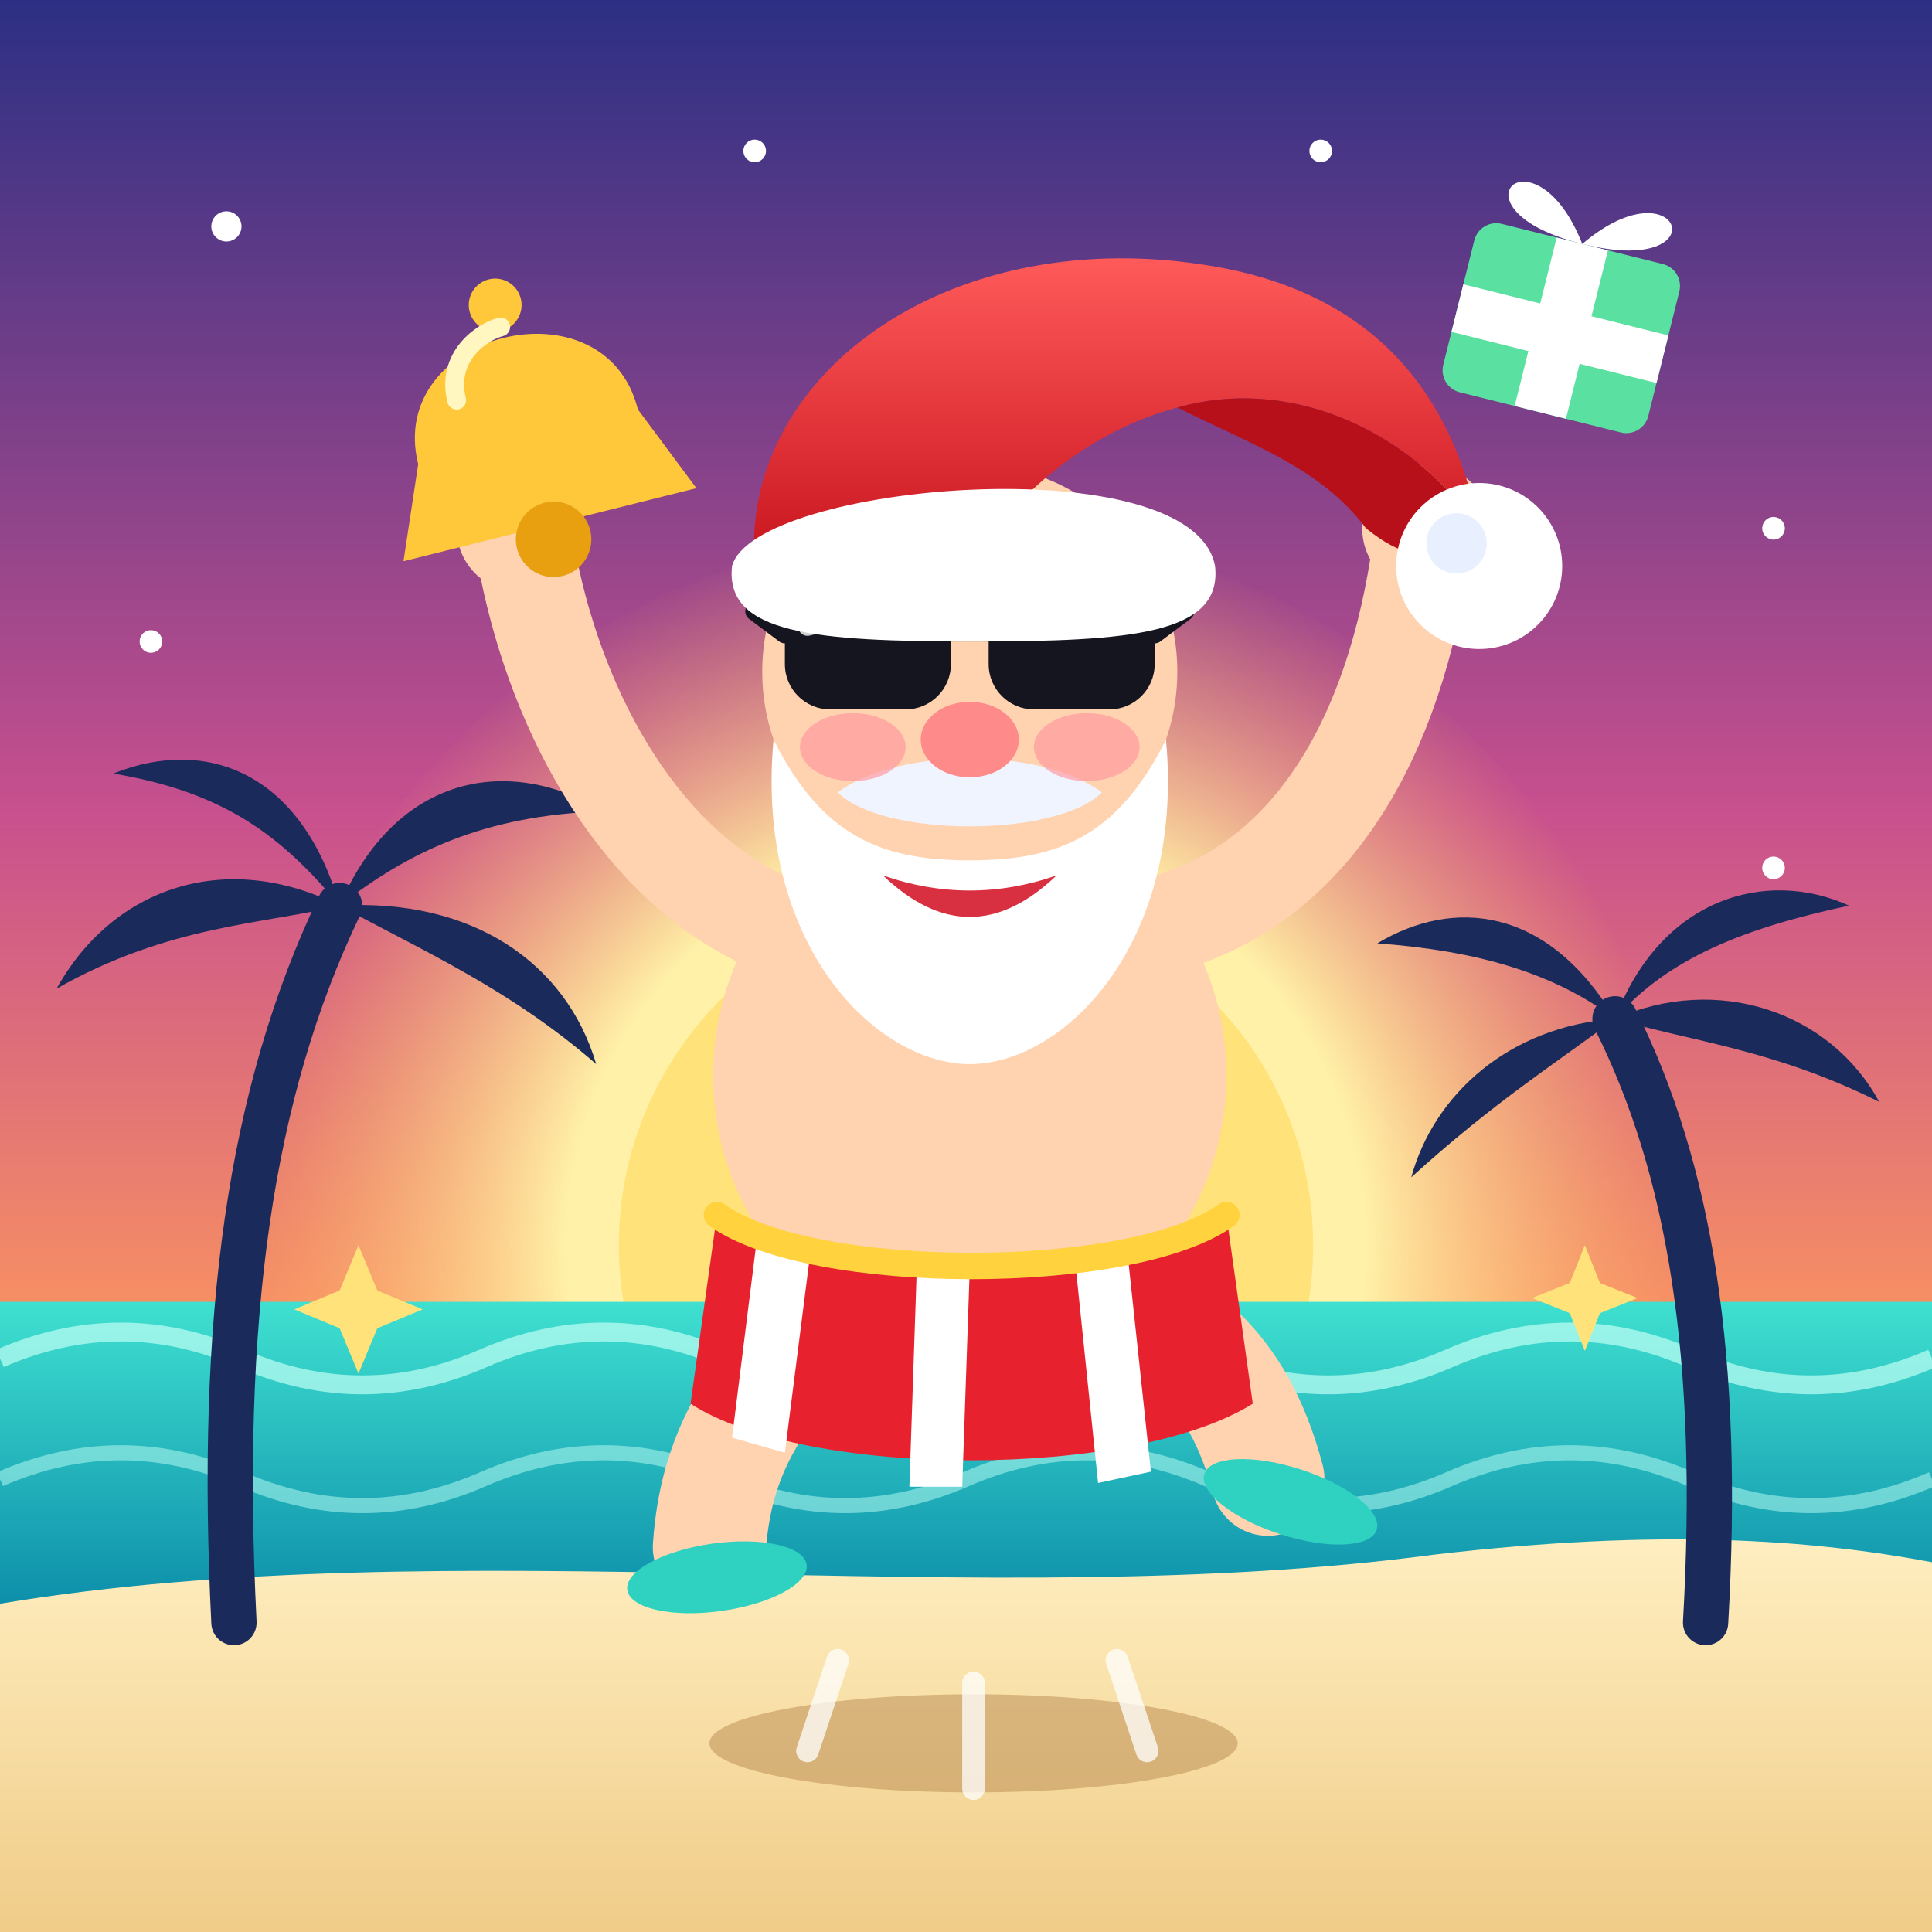
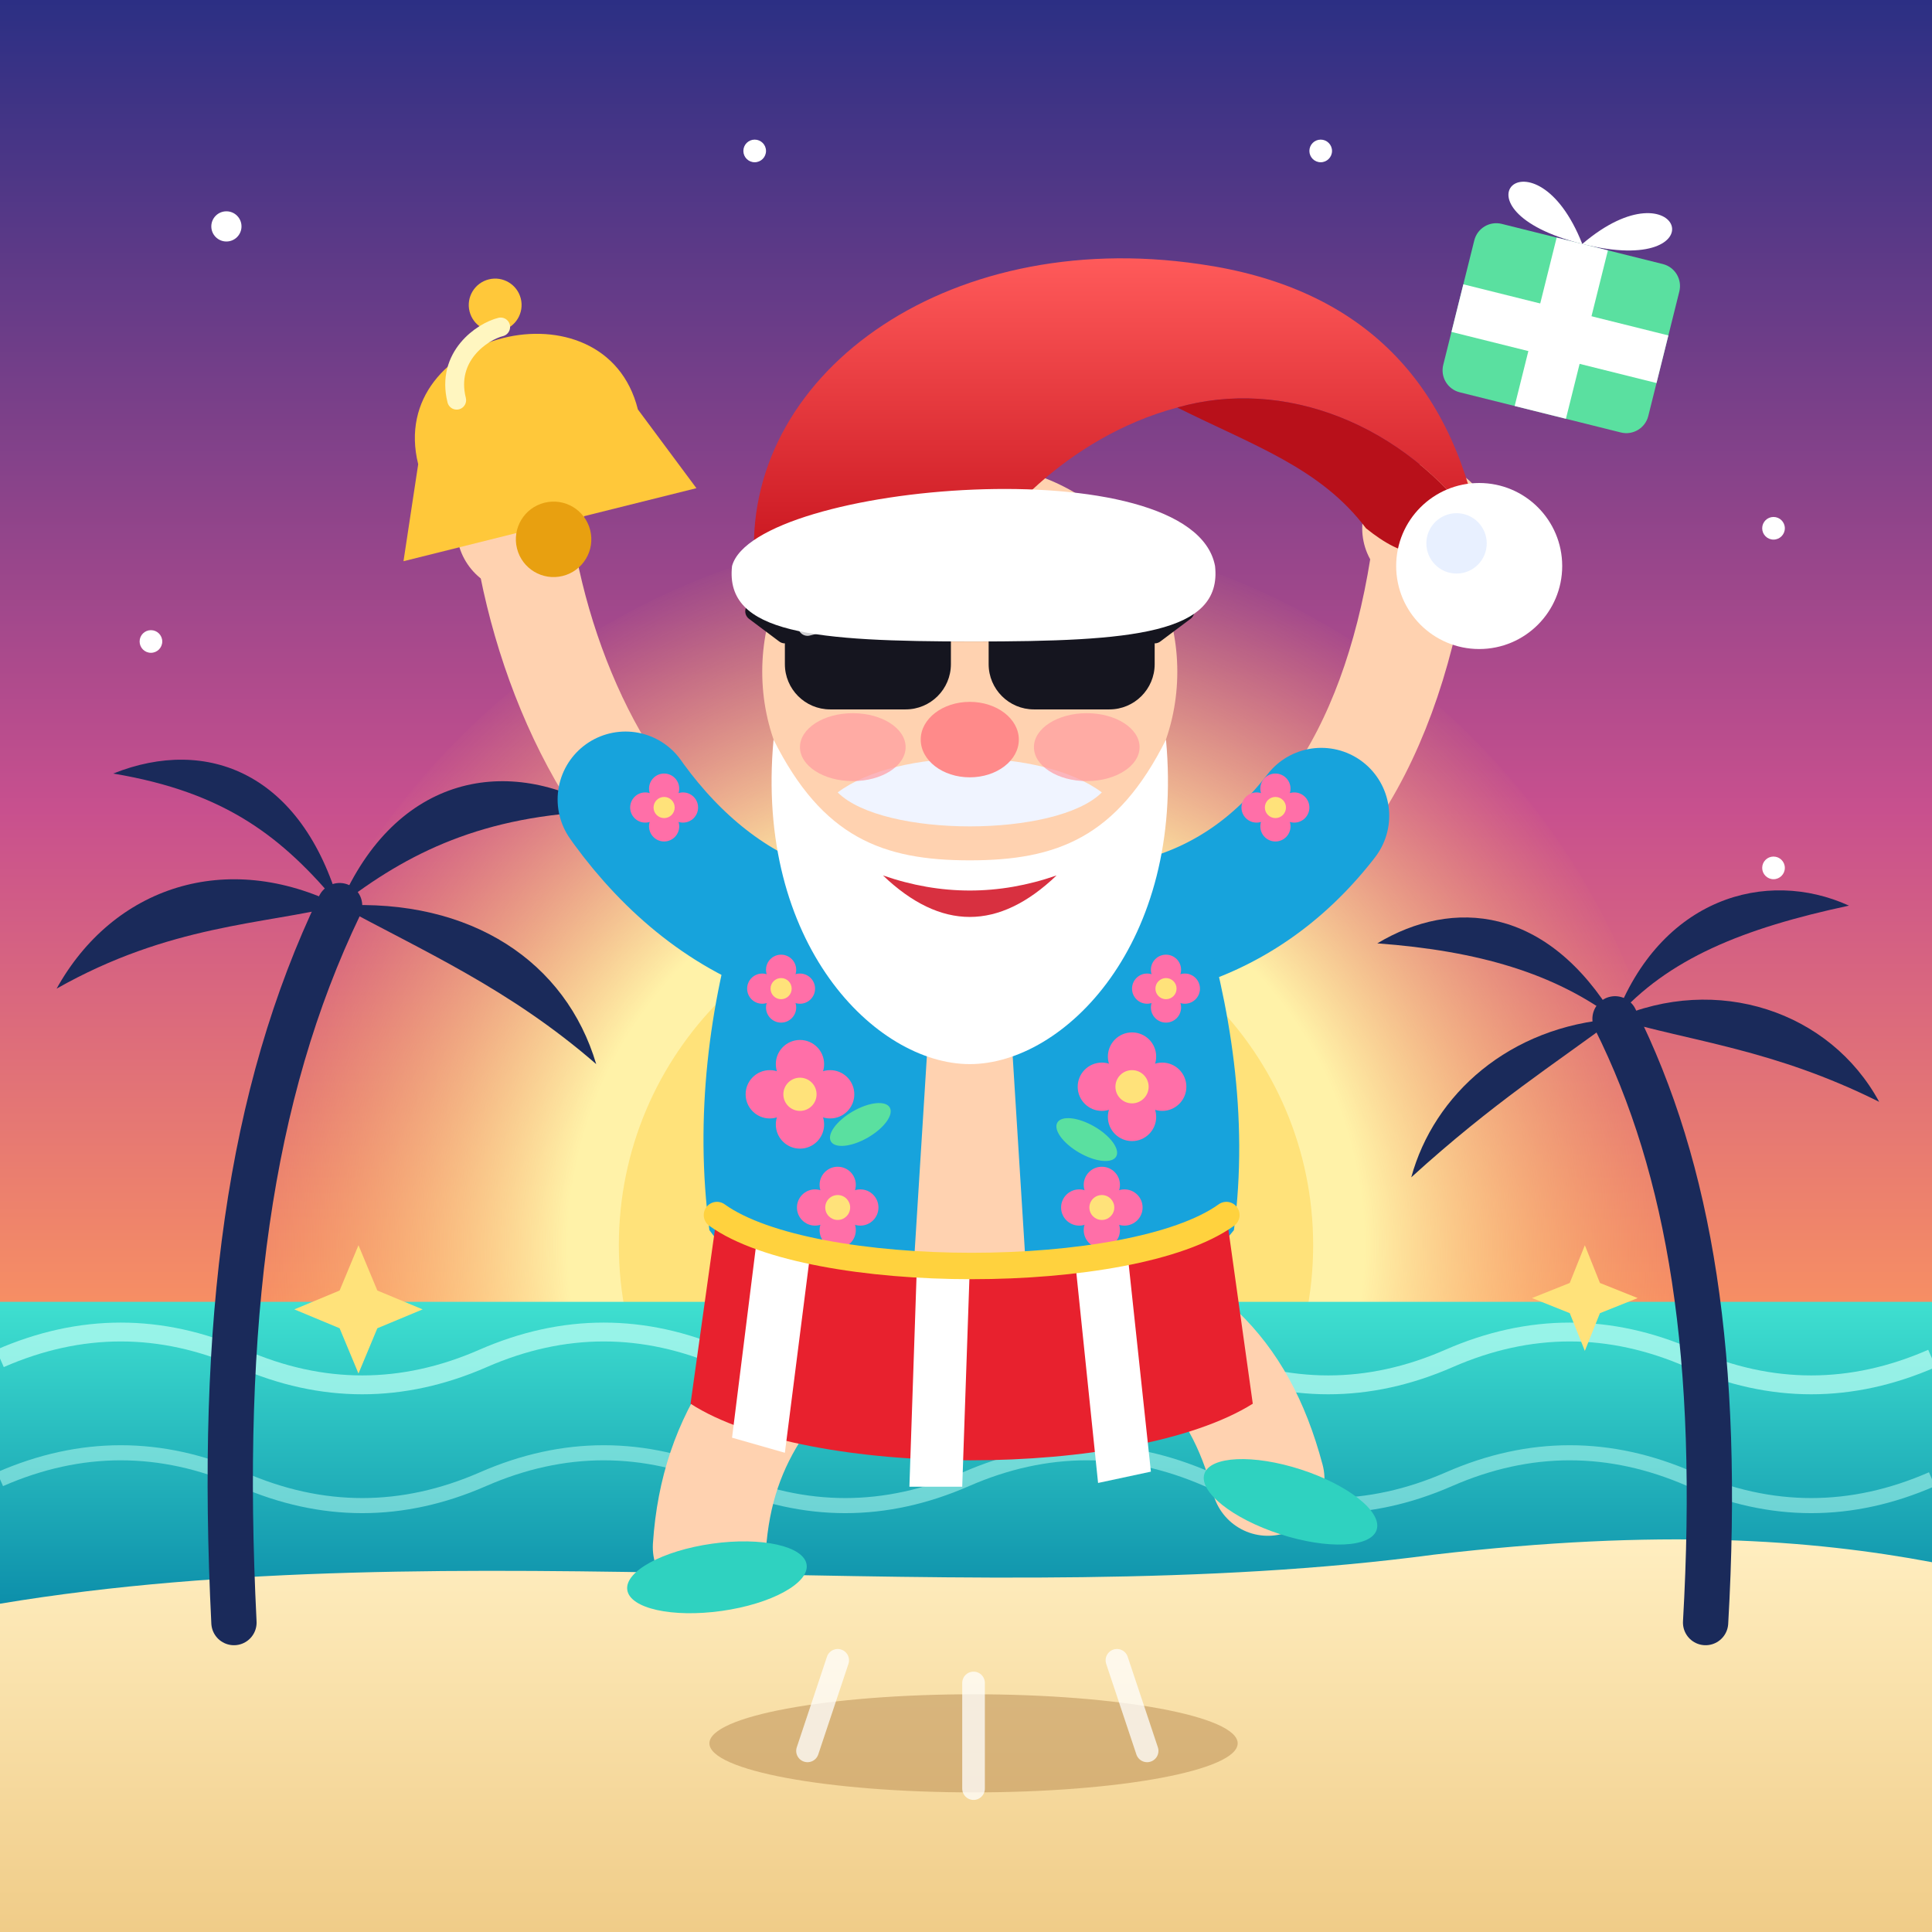
<svg xmlns="http://www.w3.org/2000/svg" viewBox="0 0 512 512">
  <defs>
    <linearGradient id="sky" x1="0" y1="0" x2="0" y2="1">
      <stop offset="0" stop-color="#2a2f84" />
      <stop offset=".42" stop-color="#c8508e" />
      <stop offset=".72" stop-color="#ff9a5c" />
      <stop offset="1" stop-color="#ffd27a" />
    </linearGradient>
    <linearGradient id="sea" x1="0" y1="0" x2="0" y2="1">
      <stop offset="0" stop-color="#3fe0d0" />
      <stop offset="1" stop-color="#0a8aa8" />
    </linearGradient>
    <linearGradient id="sand" x1="0" y1="0" x2="0" y2="1">
      <stop offset="0" stop-color="#ffeec0" />
      <stop offset="1" stop-color="#f0cc88" />
    </linearGradient>
    <radialGradient id="sun" cx=".5" cy=".5" r=".5">
      <stop offset=".55" stop-color="#fff2a8" />
      <stop offset="1" stop-color="#ffb860" stop-opacity="0" />
    </radialGradient>
    <linearGradient id="hat" x1="0" y1="0" x2="0" y2="1">
      <stop offset="0" stop-color="#ff5a5a" />
      <stop offset="1" stop-color="#c8141e" />
    </linearGradient>
    <clipPath id="r">
      <rect width="512" height="512" />
    </clipPath>
  </defs>
  <g clip-path="url(#r)">
    <rect width="512" height="512" fill="url(#sky)" />
    <circle cx="256" cy="330" r="190" fill="url(#sun)" />
    <circle cx="256" cy="330" r="92" fill="#ffe27a" />
    <g fill="#fff">
      <circle cx="60" cy="60" r="4" />
      <circle cx="130" cy="110" r="3" />
      <circle cx="420" cy="70" r="4" />
      <circle cx="470" cy="140" r="3" />
      <circle cx="350" cy="40" r="3" />
      <circle cx="40" cy="170" r="3" />
      <circle cx="200" cy="40" r="3" />
      <circle cx="470" cy="230" r="3" />
      <circle cx="90" cy="240" r="3" />
    </g>
    <rect y="345" width="512" height="85" fill="url(#sea)" />
    <path d="M0 360 q32 -14 64 0 t64 0 t64 0 t64 0 t64 0 t64 0 t64 0 t64 0" fill="none" stroke="#bffff4" stroke-width="5" opacity=".7" />
    <path d="M0 392 q32 -14 64 0 t64 0 t64 0 t64 0 t64 0 t64 0 t64 0 t64 0" fill="none" stroke="#bffff4" stroke-width="4" opacity=".5" />
    <path d="M0 425 C120 405 260 428 380 412 C440 405 480 408 512 414 L512 512 L0 512Z" fill="url(#sand)" />
    <g fill="#1a2a5a">
      <path d="M62 430 C58 350 66 290 90 240" stroke="#1a2a5a" stroke-width="12" fill="none" stroke-linecap="round" />
      <path d="M90 240 C60 225 30 235 15 262 C45 245 70 245 90 240Z" />
      <path d="M90 240 C80 205 55 195 30 205 C60 210 75 222 90 240Z" />
      <path d="M90 240 C105 205 135 200 160 215 C128 216 108 226 90 240Z" />
      <path d="M90 240 C125 238 150 255 158 282 C135 262 112 252 90 240Z" />
      <path d="M452 430 C456 360 448 310 428 270" stroke="#1a2a5a" stroke-width="12" fill="none" stroke-linecap="round" />
      <path d="M428 270 C455 258 485 268 498 292 C470 278 448 276 428 270Z" />
      <path d="M428 270 C440 238 468 230 490 240 C462 246 442 254 428 270Z" />
      <path d="M428 270 C410 240 385 238 365 250 C392 252 412 258 428 270Z" />
      <path d="M428 270 C400 272 380 290 374 312 C396 292 412 282 428 270Z" />
    </g>
    <ellipse cx="258" cy="462" rx="70" ry="13" fill="#b88a50" opacity=".5" />
    <g stroke-linecap="round" stroke-linejoin="round">
      <path d="M232 340 C205 362 190 380 188 410" fill="none" stroke="#ffd2b0" stroke-width="30" />
      <path d="M286 340 C312 350 328 362 336 392" fill="none" stroke="#ffd2b0" stroke-width="30" />
      <ellipse cx="190" cy="418" rx="24" ry="9" fill="#2fd2c0" transform="rotate(-8 190 418)" />
      <ellipse cx="342" cy="398" rx="24" ry="9" fill="#2fd2c0" transform="rotate(18 342 398)" />
      <path d="M205 245 C170 230 148 190 140 150" fill="none" stroke="#ffd2b0" stroke-width="26" />
      <path d="M308 245 C345 235 368 200 376 150" fill="none" stroke="#ffd2b0" stroke-width="26" />
      <circle cx="138" cy="140" r="17" fill="#ffd2b0" />
      <circle cx="378" cy="140" r="17" fill="#ffd2b0" />
      <ellipse cx="257" cy="285" rx="68" ry="72" fill="#ffd2b0" />
+       <path d="M205 245 C170 230 148 190 140 150" fill="none" stroke="#17a3dc" stroke-width="36" stroke-dasharray="52 300" />
+       <path d="M308 245 C345 235 368 200 376 150" fill="none" stroke="#17a3dc" stroke-width="36" stroke-dasharray="52 300" />
+       <path d="M196 240 C222 224 242 230 248 242 L242 338 C220 346 198 340 188 326 C184 296 188 266 196 240Z" fill="#17a3dc" />
+       <path d="M318 240 C292 224 272 230 266 242 L272 338 C294 346 316 340 327 326 C331 296 326 266 318 240Z" fill="#17a3dc" />
+       <path d="M240 236 L254 266 L246 266 L234 244Z M274 236 L260 266 L268 266 L280 244Z" fill="#e8f6ff" />
+       <g transform="translate(212 290)">
+         <circle cx="0" cy="-8" r="6.4" fill="#ff6fa8" />
+         <circle cx="8" cy="0" r="6.4" fill="#ff6fa8" />
+         <circle cx="0" cy="8" r="6.4" fill="#ff6fa8" />
+         <circle cx="-8" cy="0" r="6.4" fill="#ff6fa8" />
+         <circle r="4.4" fill="#ffe27a" />
+       </g>
+       <g transform="translate(222 320)">
+         <circle cx="0" cy="-6" r="4.8" fill="#ff6fa8" />
+         <circle cx="6" cy="0" r="4.8" fill="#ff6fa8" />
+         <circle cx="0" cy="6" r="4.8" fill="#ff6fa8" />
+         <circle cx="-6" cy="0" r="4.8" fill="#ff6fa8" />
+         <circle r="3.3" fill="#ffe27a" />
+       </g>
+       <g transform="translate(300 288)">
+         <circle cx="0" cy="-8" r="6.4" fill="#ff6fa8" />
+         <circle cx="8" cy="0" r="6.4" fill="#ff6fa8" />
+         <circle cx="0" cy="8" r="6.4" fill="#ff6fa8" />
+         <circle cx="-8" cy="0" r="6.4" fill="#ff6fa8" />
+         <circle r="4.4" fill="#ffe27a" />
+       </g>
+       <g transform="translate(292 320)">
+         <circle cx="0" cy="-6" r="4.8" fill="#ff6fa8" />
+         <circle cx="6" cy="0" r="4.8" fill="#ff6fa8" />
+         <circle cx="0" cy="6" r="4.8" fill="#ff6fa8" />
+         <circle cx="-6" cy="0" r="4.8" fill="#ff6fa8" />
+         <circle r="3.3" fill="#ffe27a" />
+       </g>
+       <g transform="translate(207 262)">
+         <circle cx="0" cy="-5" r="4.0" fill="#ff6fa8" />
+         <circle cx="5" cy="0" r="4.0" fill="#ff6fa8" />
+         <circle cx="0" cy="5" r="4.0" fill="#ff6fa8" />
+         <circle cx="-5" cy="0" r="4.0" fill="#ff6fa8" />
+         <circle r="2.8" fill="#ffe27a" />
+       </g>
+       <g transform="translate(309 262)">
+         <circle cx="0" cy="-5" r="4.0" fill="#ff6fa8" />
+         <circle cx="5" cy="0" r="4.0" fill="#ff6fa8" />
+         <circle cx="0" cy="5" r="4.0" fill="#ff6fa8" />
+         <circle cx="-5" cy="0" r="4.0" fill="#ff6fa8" />
+         <circle r="2.8" fill="#ffe27a" />
+       </g>
+       <g transform="translate(176 214)">
+         <circle cx="0" cy="-5" r="4.0" fill="#ff6fa8" />
+         <circle cx="5" cy="0" r="4.0" fill="#ff6fa8" />
+         <circle cx="0" cy="5" r="4.0" fill="#ff6fa8" />
+         <circle cx="-5" cy="0" r="4.0" fill="#ff6fa8" />
+         <circle r="2.8" fill="#ffe27a" />
+       </g>
+       <g transform="translate(338 214)">
+         <circle cx="0" cy="-5" r="4.0" fill="#ff6fa8" />
+         <circle cx="5" cy="0" r="4.0" fill="#ff6fa8" />
+         <circle cx="0" cy="5" r="4.0" fill="#ff6fa8" />
+         <circle cx="-5" cy="0" r="4.0" fill="#ff6fa8" />
+         <circle r="2.8" fill="#ffe27a" />
+       </g>
+       <g fill="#5ae0a0">
+         <ellipse cx="228" cy="298" rx="9" ry="4" transform="rotate(-30 228 298)" />
+         <ellipse cx="288" cy="302" rx="9" ry="4" transform="rotate(30 288 302)" />
+       </g>
      <path d="M190 322 C215 340 300 340 325 322 L332 372 C300 392 214 392 183 372Z" fill="#e8212e" />
      <g fill="#fff">
        <path d="M201 325 l14 5 -7 55 -14 -4z" />
        <path d="M243 335 l14 1 -2 58 -14 0z" />
        <path d="M285 335 l14 -1 6 56 -14 3z" />
      </g>
      <path d="M190 322 C215 340 300 340 325 322" fill="none" stroke="#ffd23e" stroke-width="7" />
    </g>
    <g transform="translate(414 86) rotate(14)">
      <rect x="-28" y="-22" width="56" height="46" rx="6" fill="#5ae0a0" />
      <rect x="-7" y="-22" width="14" height="46" fill="#fff" />
      <rect x="-28" y="-4" width="56" height="13" fill="#fff" />
      <path d="M0 -22 C-20 -50 -38 -22 0 -22 C38 -22 20 -50 0 -22Z" fill="#fff" />
    </g>
    <g transform="translate(138 108) rotate(-14)">
      <path d="M-30 8 C-30 -28 30 -28 30 8 L40 32 L-40 32Z" fill="#ffc83a" />
      <circle cx="0" cy="36" r="10" fill="#e8a010" />
      <circle cx="0" cy="-28" r="7" fill="#ffc83a" />
      <path d="M-16 -6 C-16 -18 -5 -22 0 -22" fill="none" stroke="#fff6c0" stroke-width="5" stroke-linecap="round" />
    </g>
    <circle cx="257" cy="178" r="55" fill="#ffd2b0" />
    <path d="M205 196 C200 250 232 282 257 282 C282 282 314 250 309 196 C296 222 280 228 257 228 C234 228 218 222 205 196Z" fill="#fff" />
    <path d="M222 210 C238 198 276 198 292 210 C280 222 234 222 222 210Z" fill="#f0f4ff" />
    <ellipse cx="226" cy="198" rx="14" ry="9" fill="#ff9aa0" opacity=".7" />
    <ellipse cx="288" cy="198" rx="14" ry="9" fill="#ff9aa0" opacity=".7" />
    <path d="M234 232 Q257 254 280 232 Q257 240 234 232Z" fill="#d83040" />
    <ellipse cx="257" cy="196" rx="13" ry="10" fill="#ff8a8a" />
    <g>
      <rect x="208" y="158" width="44" height="30" rx="12" fill="#15151f" />
      <rect x="262" y="158" width="44" height="30" rx="12" fill="#15151f" />
      <rect x="250" y="164" width="14" height="6" fill="#15151f" />
      <path d="M214 166 l16 -4 M268 166 l16 -4" stroke="#fff" stroke-width="5" stroke-linecap="round" opacity=".8" />
      <path d="M208 168 L200 162 M306 168 L314 162" stroke="#15151f" stroke-width="5" stroke-linecap="round" />
    </g>
    <path d="M200 150 C196 100 250 60 318 70 C360 76 384 100 392 140 C372 112 340 100 312 108 C282 116 262 140 258 150Z" fill="url(#hat)" />
    <path d="M312 108 C340 100 372 112 392 140 C380 150 372 148 362 140 C350 124 332 118 312 108Z" fill="#b8101a" />
    <circle cx="392" cy="150" r="22" fill="#fff" />
    <circle cx="386" cy="144" r="8" fill="#e8f0ff" />
    <path d="M194 150 C200 128 316 118 322 150 C324 168 300 170 258 170 C216 170 192 168 194 150Z" fill="#fff" />
    <g stroke="#fff" stroke-width="6" stroke-linecap="round" opacity=".75">
      <path d="M222 440 l-8 24" />
      <path d="M258 446 l0 28" />
      <path d="M296 440 l8 24" />
    </g>
    <g fill="#ffe27a">
      <path d="M95 330 l5 12 12 5 -12 5 -5 12 -5 -12 -12 -5 12 -5z" />
      <path d="M420 330 l4 10 10 4 -10 4 -4 10 -4 -10 -10 -4 10 -4z" />
    </g>
  </g>
</svg>
